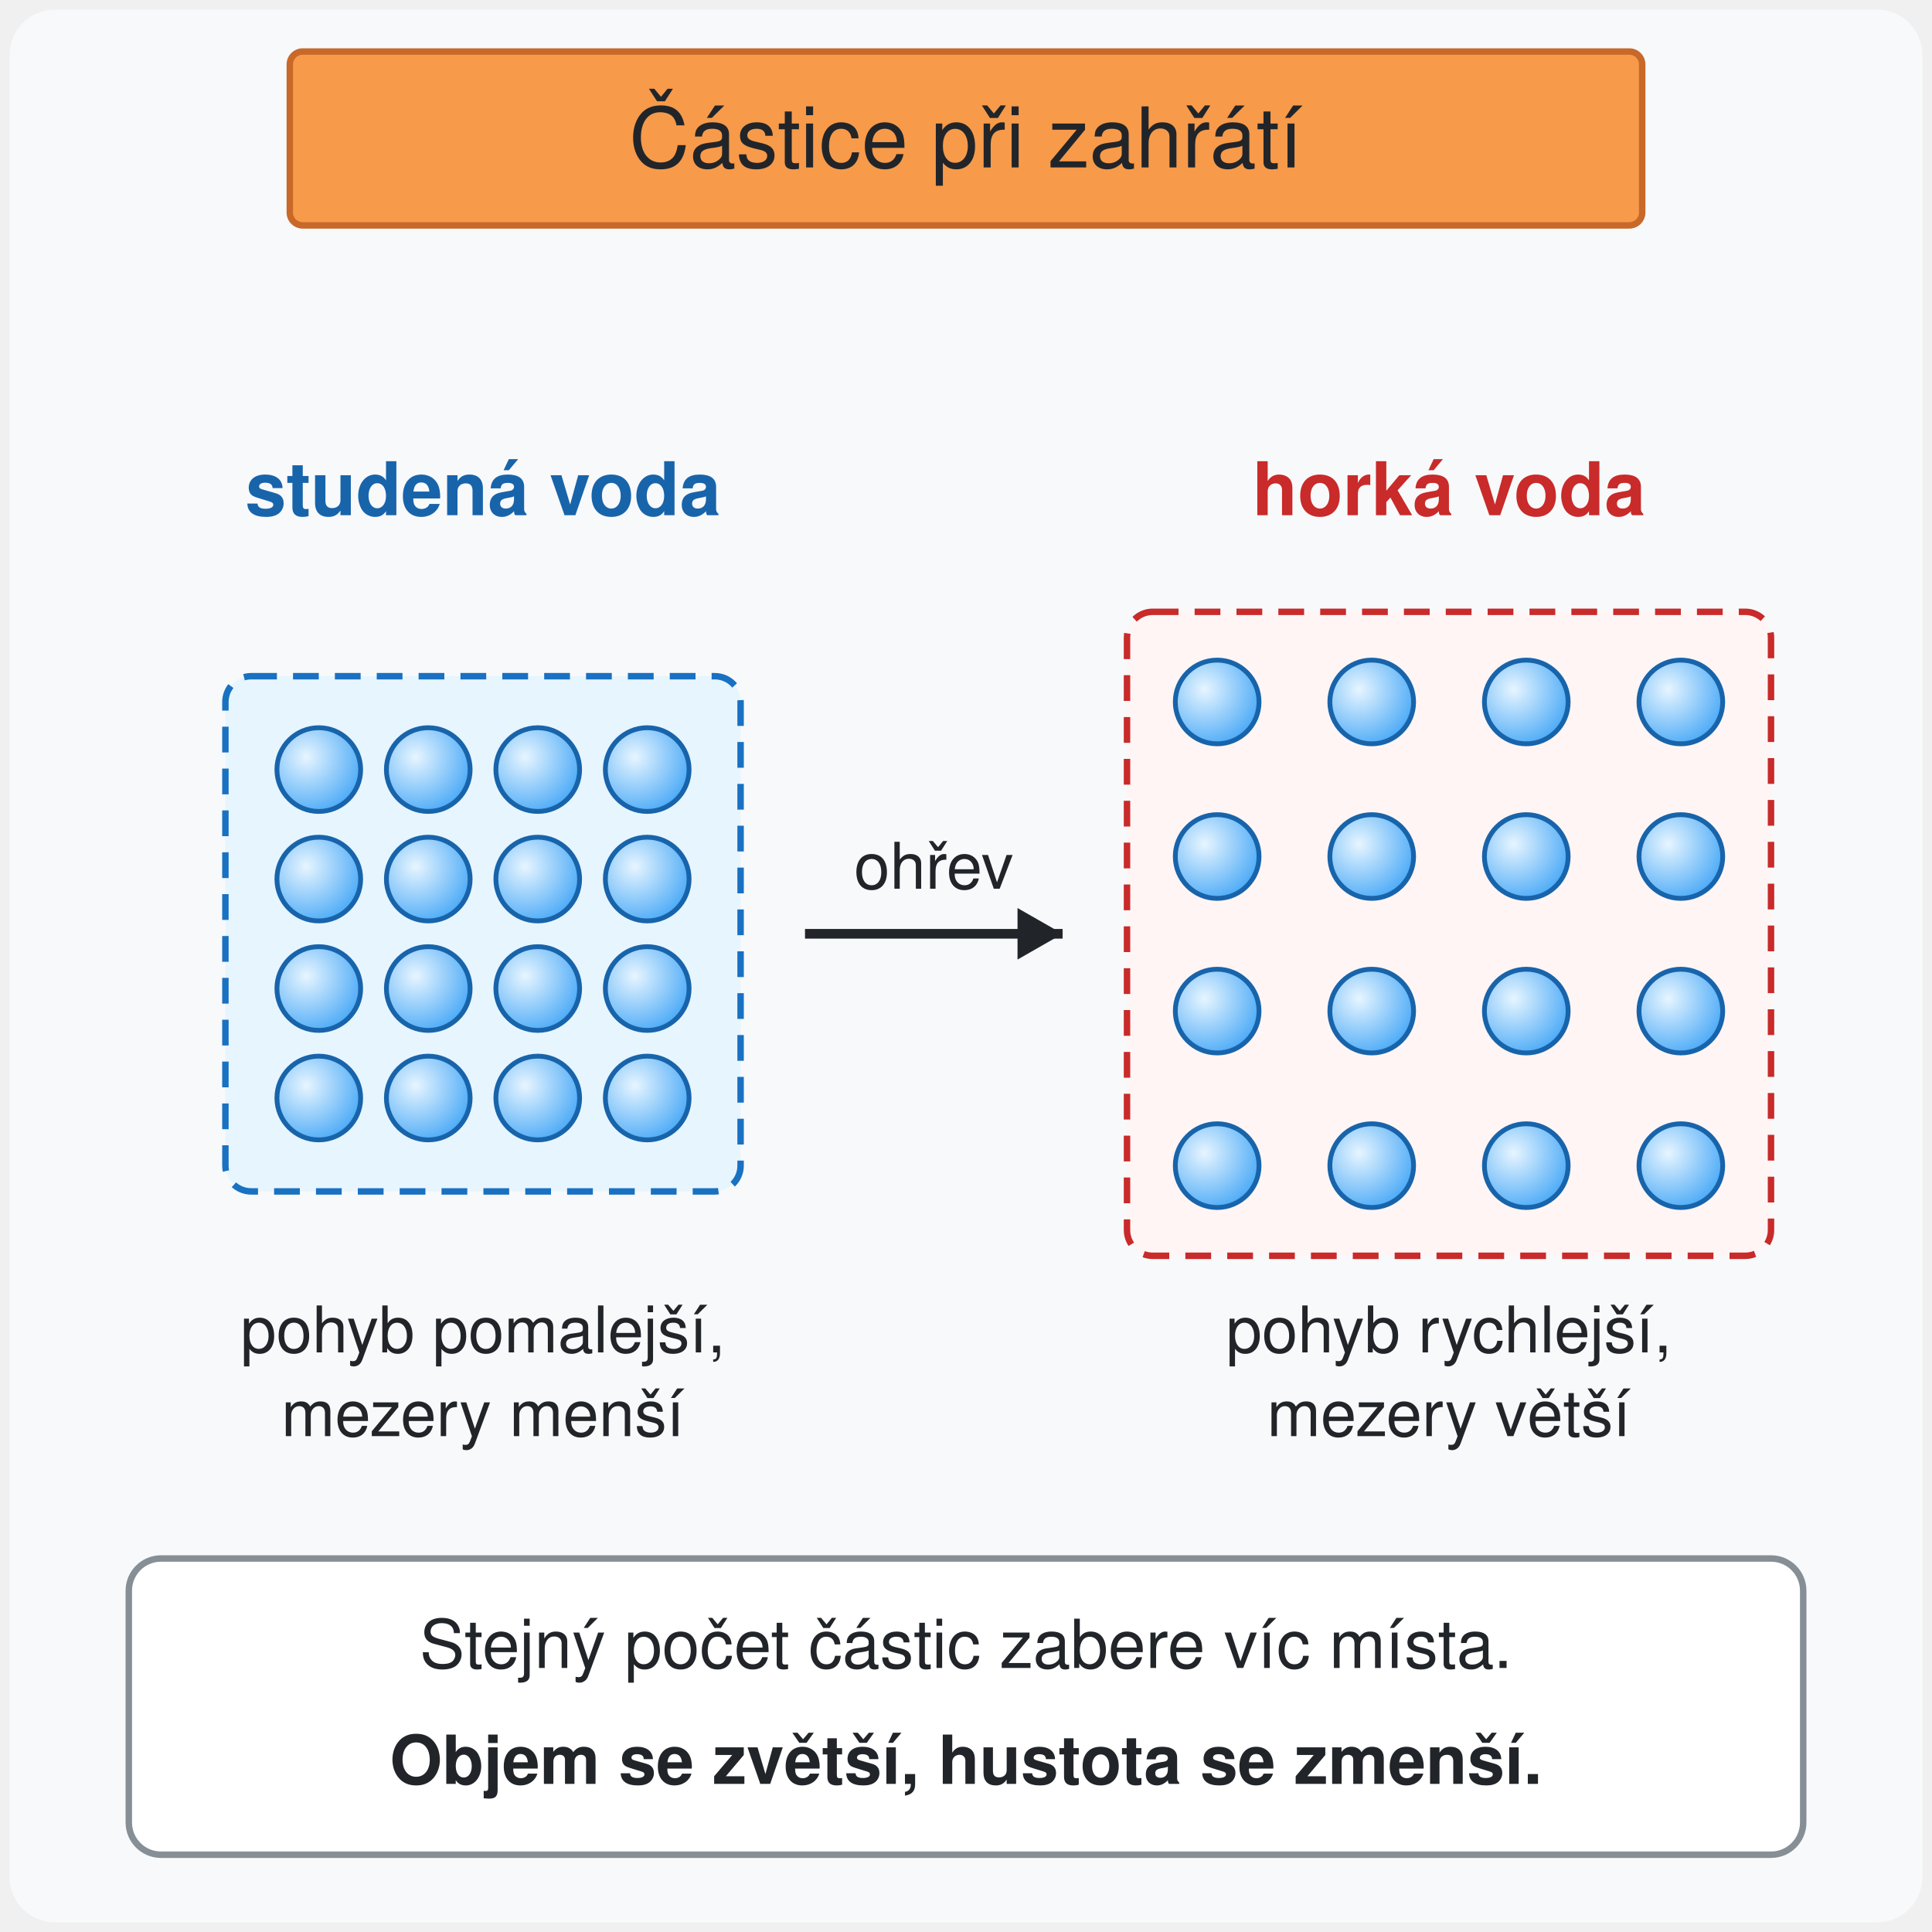
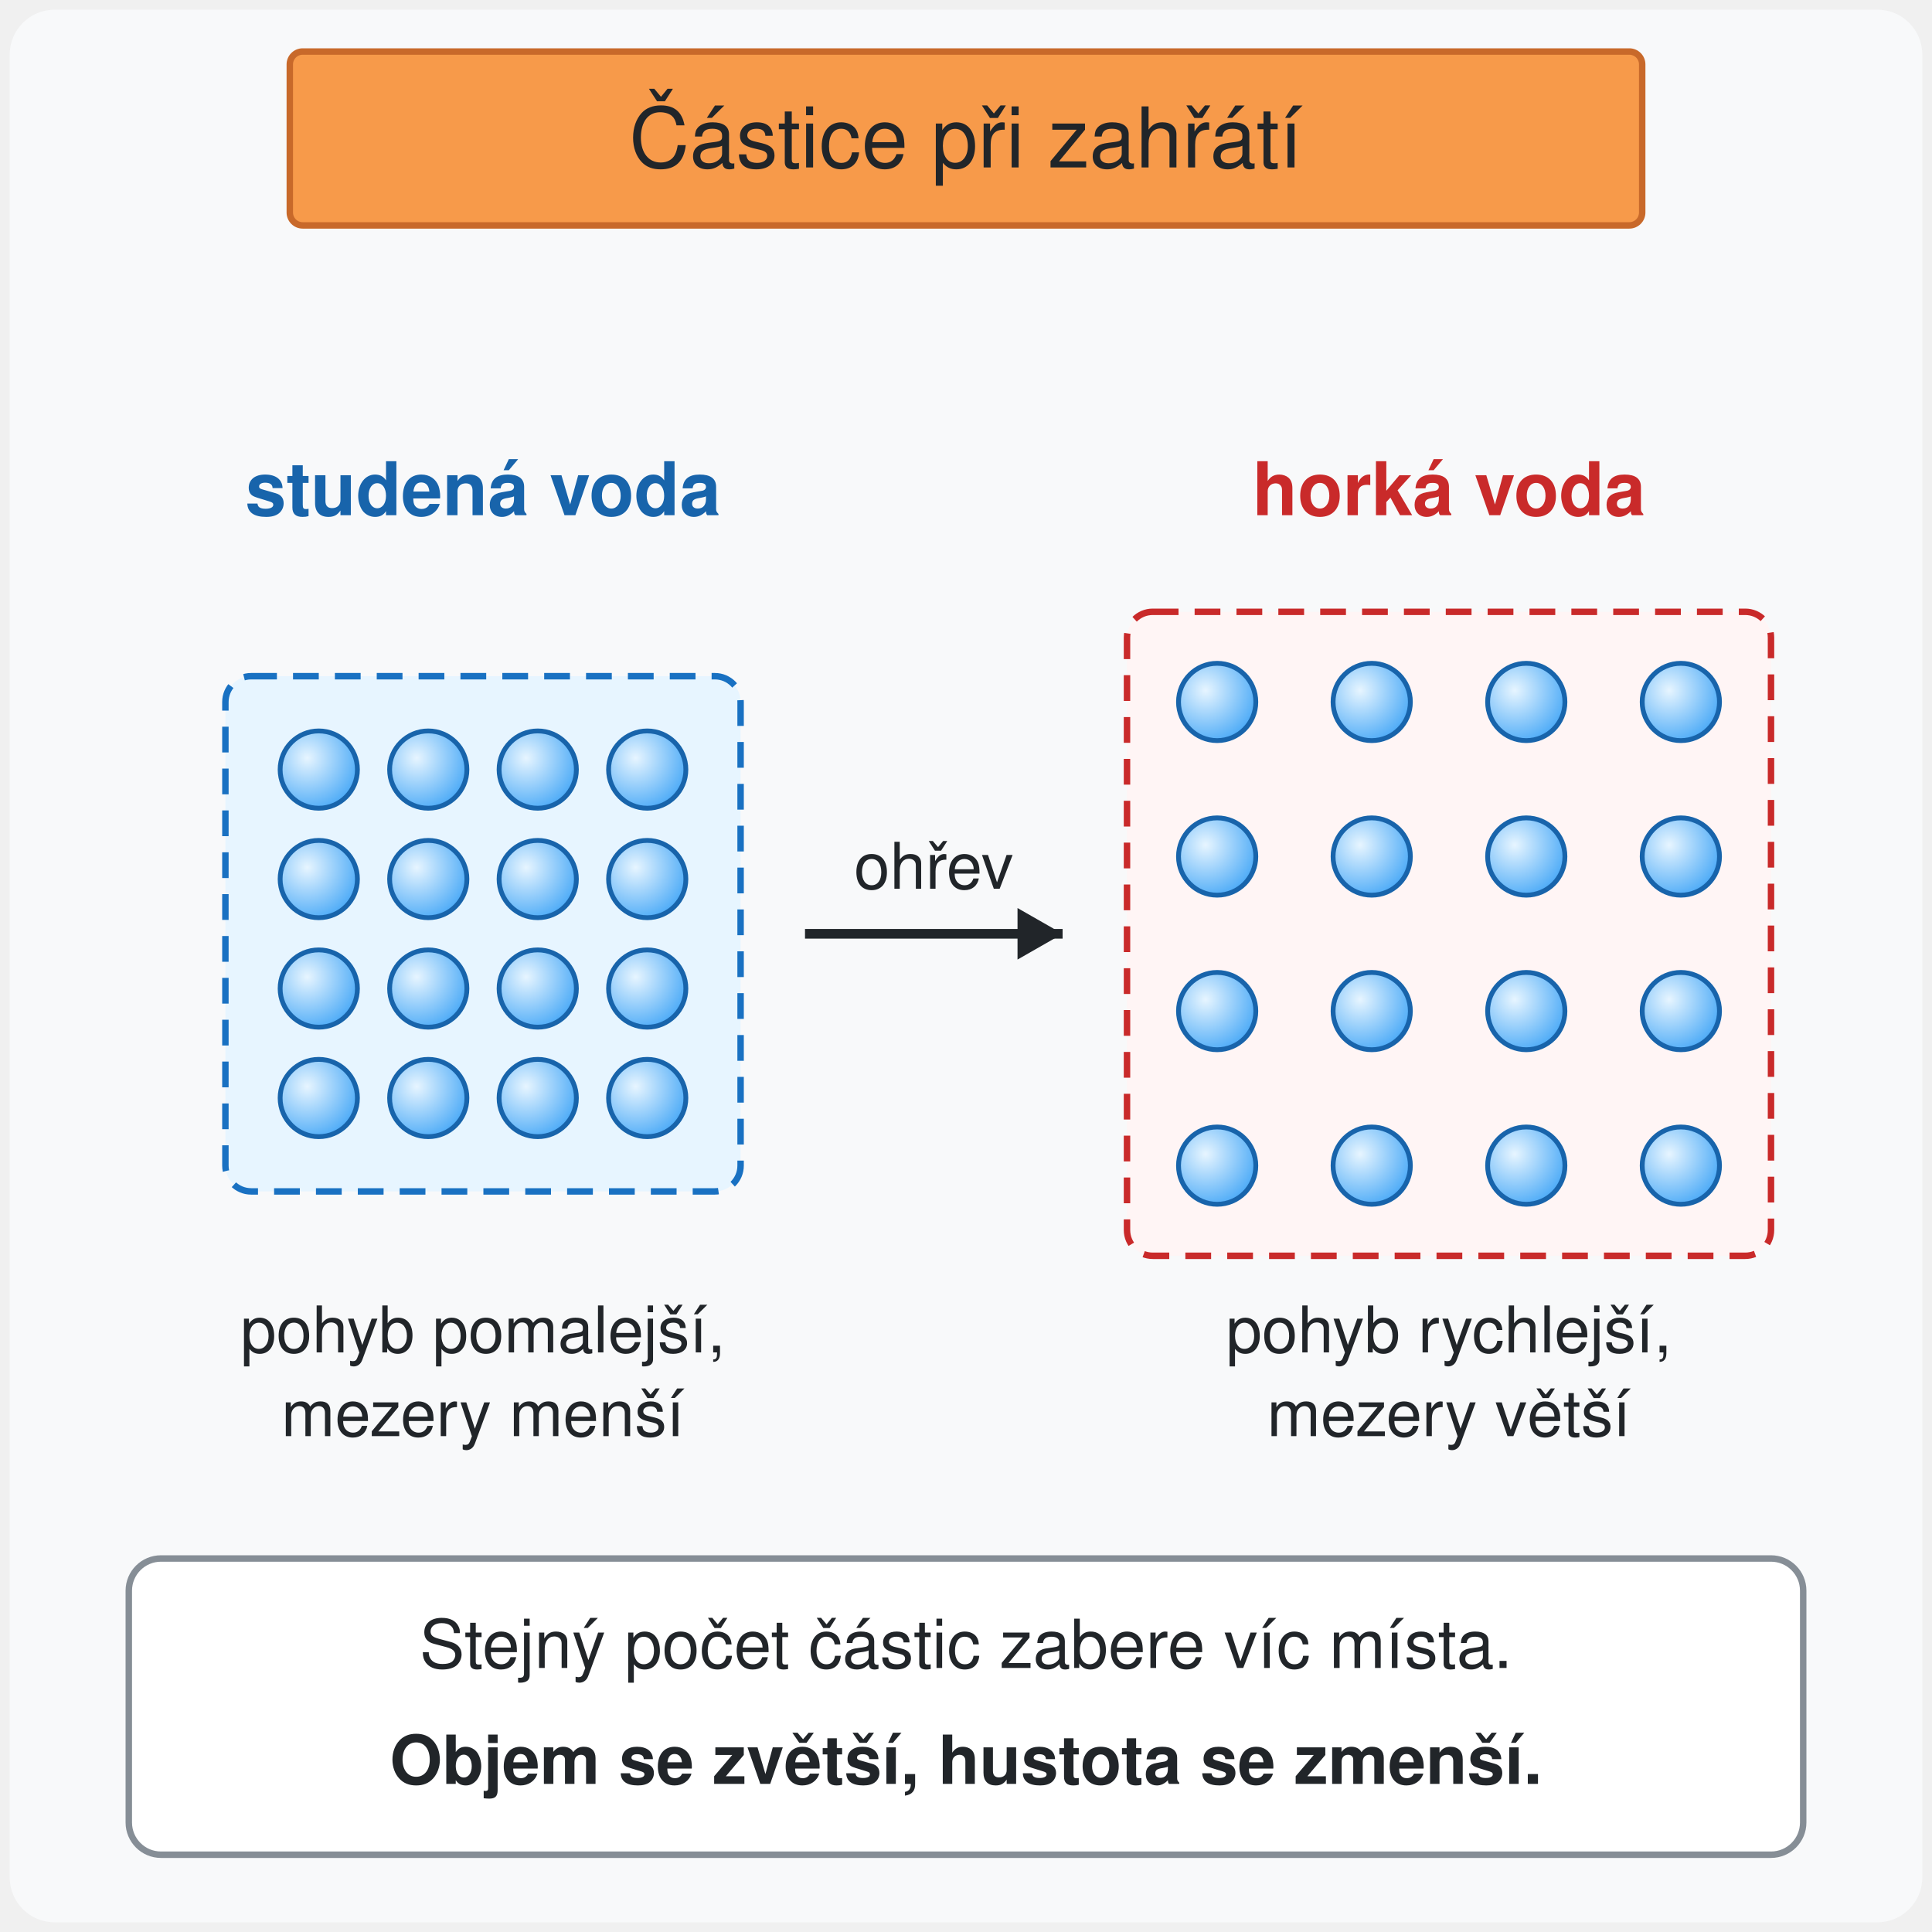
<svg xmlns="http://www.w3.org/2000/svg" viewBox="0 0 600 600" font-family="'Segoe UI', Helvetica, Arial, sans-serif" role="img" aria-label="Animace: vlevo zvětšené částice studené vody, vpravo stejný počet částic horké vody, v obou 16 modrých částic. Ve studené vodě se částice chvějí pomalu a jsou blízko u sebe. V horké vodě se pohybují rychleji a do větších vzdáleností, mají mezi sebou větší mezery a zabírají víc místa. Dole: Stejný počet částic ve větším objemu, a proto je hustota menší.">
  <style>
/* Předloha: PDF Teplotní roztažnost, Vliv teploty na hustotu — „Při vyšší teplotě se částice látky pohybují větší rychlostí ⇒
   pohybují se do větších vzdáleností ⇒ mají mezi sebou větší mezery ⇒ hustota látky se zmenšuje.“ (v PDF bez obrázku).
   Částice jako ve vzoru Částicové složení látek (modré částice vody, poloměr 13). V obou 16 částic (4 × 4).
   Studená: rozestup 34, chvění 2 px za 1,2 s. Horká: rozestup 48, chvění 6 px za 0,5 s. Bez animace = částice v klidu na místě. */
- @keyframes c1 { 0%, 100% { transform: translate(0, 0); } 25% { transform: translate(2px, -2px); } 50% { transform: translate(-2px, -2px); } 75% { transform: translate(-2px, 2px); } }
- @keyframes c2 { 0%, 100% { transform: translate(0, 0); } 25% { transform: translate(-2px, 2px); } 50% { transform: translate(2px, 2px); } 75% { transform: translate(2px, -2px); } }
+ @keyframes c1 { 0%, 100% { transform: translate(0, 0); } 25% { transform: translate(1px, -1px); } 50% { transform: translate(-1px, -1px); } 75% { transform: translate(-1px, 1px); } }
+ @keyframes c2 { 0%, 100% { transform: translate(0, 0); } 25% { transform: translate(-1px, 1px); } 50% { transform: translate(1px, 1px); } 75% { transform: translate(1px, -1px); } }
@keyframes h1 { 0%, 100% { transform: translate(0, 0); } 25% { transform: translate(6px, -6px); } 50% { transform: translate(-6px, -6px); } 75% { transform: translate(-6px, 6px); } }
@keyframes h2 { 0%, 100% { transform: translate(0, 0); } 25% { transform: translate(-6px, 6px); } 50% { transform: translate(6px, 6px); } 75% { transform: translate(6px, -6px); } }
.c1 { animation: c1 1.2s linear infinite; } .c2 { animation: c2 1.2s linear 0.3s infinite; } .c3 { animation: c1 1.2s linear 0.6s infinite; } .c4 { animation: c2 1.2s linear 0.9s infinite; }
.h1 { animation: h1 0.5s linear infinite; } .h2 { animation: h2 0.5s linear 0.12s infinite; } .h3 { animation: h1 0.5s linear 0.25s infinite; } .h4 { animation: h2 0.5s linear 0.37s infinite; }
@media (prefers-reduced-motion: reduce) { .c1, .c2, .c3, .c4, .h1, .h2, .h3, .h4 { animation: none; } }
</style>
  <defs>
    <radialGradient id="voda" cx="35%" cy="35%" r="70%">
      <stop offset="0" stop-color="#e7f5ff" />
      <stop offset="1" stop-color="#4dabf7" />
    </radialGradient>
-     <circle id="c" r="13" fill="url(#voda)" stroke="#1864ab" stroke-width="1.5" />
+     <circle id="c" r="12" fill="url(#voda)" stroke="#1864ab" stroke-width="1.5" />
  </defs>
  <rect x="3" y="3" width="594" height="594" rx="14" fill="#f8f9fa" />
  <rect x="90" y="16" width="420" height="54" rx="4" fill="#f79a4a" stroke="#c8692a" stroke-width="2" />
  <text x="300" y="52" font-size="26" fill="#212529" text-anchor="middle">Částice při zahřátí</text>
  <text x="150" y="160" font-size="23" font-weight="bold" fill="#1864ab" text-anchor="middle">studená voda</text>
  <text x="450" y="160" font-size="23" font-weight="bold" fill="#c92a2a" text-anchor="middle">horká voda</text>
  <rect x="70" y="210" width="160" height="160" rx="8" fill="#e7f5ff" stroke="#1971c2" stroke-width="2" stroke-dasharray="8 5" />
  <rect x="350" y="190" width="200" height="200" rx="8" fill="#fff5f5" stroke="#c92a2a" stroke-width="2" stroke-dasharray="8 5" />
  <g transform="translate(99 239)">
    <g class="c1">
      <use href="#c" />
    </g>
  </g>
  <g transform="translate(133 239)">
    <g class="c2">
      <use href="#c" />
    </g>
  </g>
  <g transform="translate(167 239)">
    <g class="c3">
      <use href="#c" />
    </g>
  </g>
  <g transform="translate(201 239)">
    <g class="c4">
      <use href="#c" />
    </g>
  </g>
  <g transform="translate(99 273)">
    <g class="c2">
      <use href="#c" />
    </g>
  </g>
  <g transform="translate(133 273)">
    <g class="c3">
      <use href="#c" />
    </g>
  </g>
  <g transform="translate(167 273)">
    <g class="c4">
      <use href="#c" />
    </g>
  </g>
  <g transform="translate(201 273)">
    <g class="c1">
      <use href="#c" />
    </g>
  </g>
  <g transform="translate(99 307)">
    <g class="c3">
      <use href="#c" />
    </g>
  </g>
  <g transform="translate(133 307)">
    <g class="c4">
      <use href="#c" />
    </g>
  </g>
  <g transform="translate(167 307)">
    <g class="c1">
      <use href="#c" />
    </g>
  </g>
  <g transform="translate(201 307)">
    <g class="c2">
      <use href="#c" />
    </g>
  </g>
  <g transform="translate(99 341)">
    <g class="c4">
      <use href="#c" />
    </g>
  </g>
  <g transform="translate(133 341)">
    <g class="c1">
      <use href="#c" />
    </g>
  </g>
  <g transform="translate(167 341)">
    <g class="c2">
      <use href="#c" />
    </g>
  </g>
  <g transform="translate(201 341)">
    <g class="c3">
      <use href="#c" />
    </g>
  </g>
  <g transform="translate(378 218)">
    <g class="h1">
      <use href="#c" />
    </g>
  </g>
  <g transform="translate(426 218)">
    <g class="h2">
      <use href="#c" />
    </g>
  </g>
  <g transform="translate(474 218)">
    <g class="h3">
      <use href="#c" />
    </g>
  </g>
  <g transform="translate(522 218)">
    <g class="h4">
      <use href="#c" />
    </g>
  </g>
  <g transform="translate(378 266)">
    <g class="h2">
      <use href="#c" />
    </g>
  </g>
  <g transform="translate(426 266)">
    <g class="h3">
      <use href="#c" />
    </g>
  </g>
  <g transform="translate(474 266)">
    <g class="h4">
      <use href="#c" />
    </g>
  </g>
  <g transform="translate(522 266)">
    <g class="h1">
      <use href="#c" />
    </g>
  </g>
  <g transform="translate(378 314)">
    <g class="h3">
      <use href="#c" />
    </g>
  </g>
  <g transform="translate(426 314)">
    <g class="h4">
      <use href="#c" />
    </g>
  </g>
  <g transform="translate(474 314)">
    <g class="h1">
      <use href="#c" />
    </g>
  </g>
  <g transform="translate(522 314)">
    <g class="h2">
      <use href="#c" />
    </g>
  </g>
  <g transform="translate(378 362)">
    <g class="h4">
      <use href="#c" />
    </g>
  </g>
  <g transform="translate(426 362)">
    <g class="h1">
      <use href="#c" />
    </g>
  </g>
  <g transform="translate(474 362)">
    <g class="h2">
      <use href="#c" />
    </g>
  </g>
  <g transform="translate(522 362)">
    <g class="h3">
      <use href="#c" />
    </g>
  </g>
  <path d="M250 290H330" stroke="#212529" stroke-width="3" />
  <path d="M330 290l-14 -8v16z" fill="#212529" />
  <text x="290" y="276" font-size="20" fill="#212529" text-anchor="middle">ohřev</text>
  <text x="150" y="420" font-size="20" fill="#212529" text-anchor="middle">pohyb pomalejší,</text>
  <text x="150" y="446" font-size="20" fill="#212529" text-anchor="middle">mezery menší</text>
  <text x="450" y="420" font-size="20" fill="#212529" text-anchor="middle">pohyb rychlejší,</text>
  <text x="450" y="446" font-size="20" fill="#212529" text-anchor="middle">mezery větší</text>
  <rect x="40" y="484" width="520" height="92" rx="10" fill="#fff" stroke="#868e96" stroke-width="2" />
  <text x="300" y="518" font-size="21" fill="#212529" text-anchor="middle">Stejný počet částic zabere víc místa.</text>
  <text x="300" y="554" font-size="21" font-weight="bold" fill="#212529" text-anchor="middle">Objem se zvětší, hustota se zmenší.</text>
</svg>
